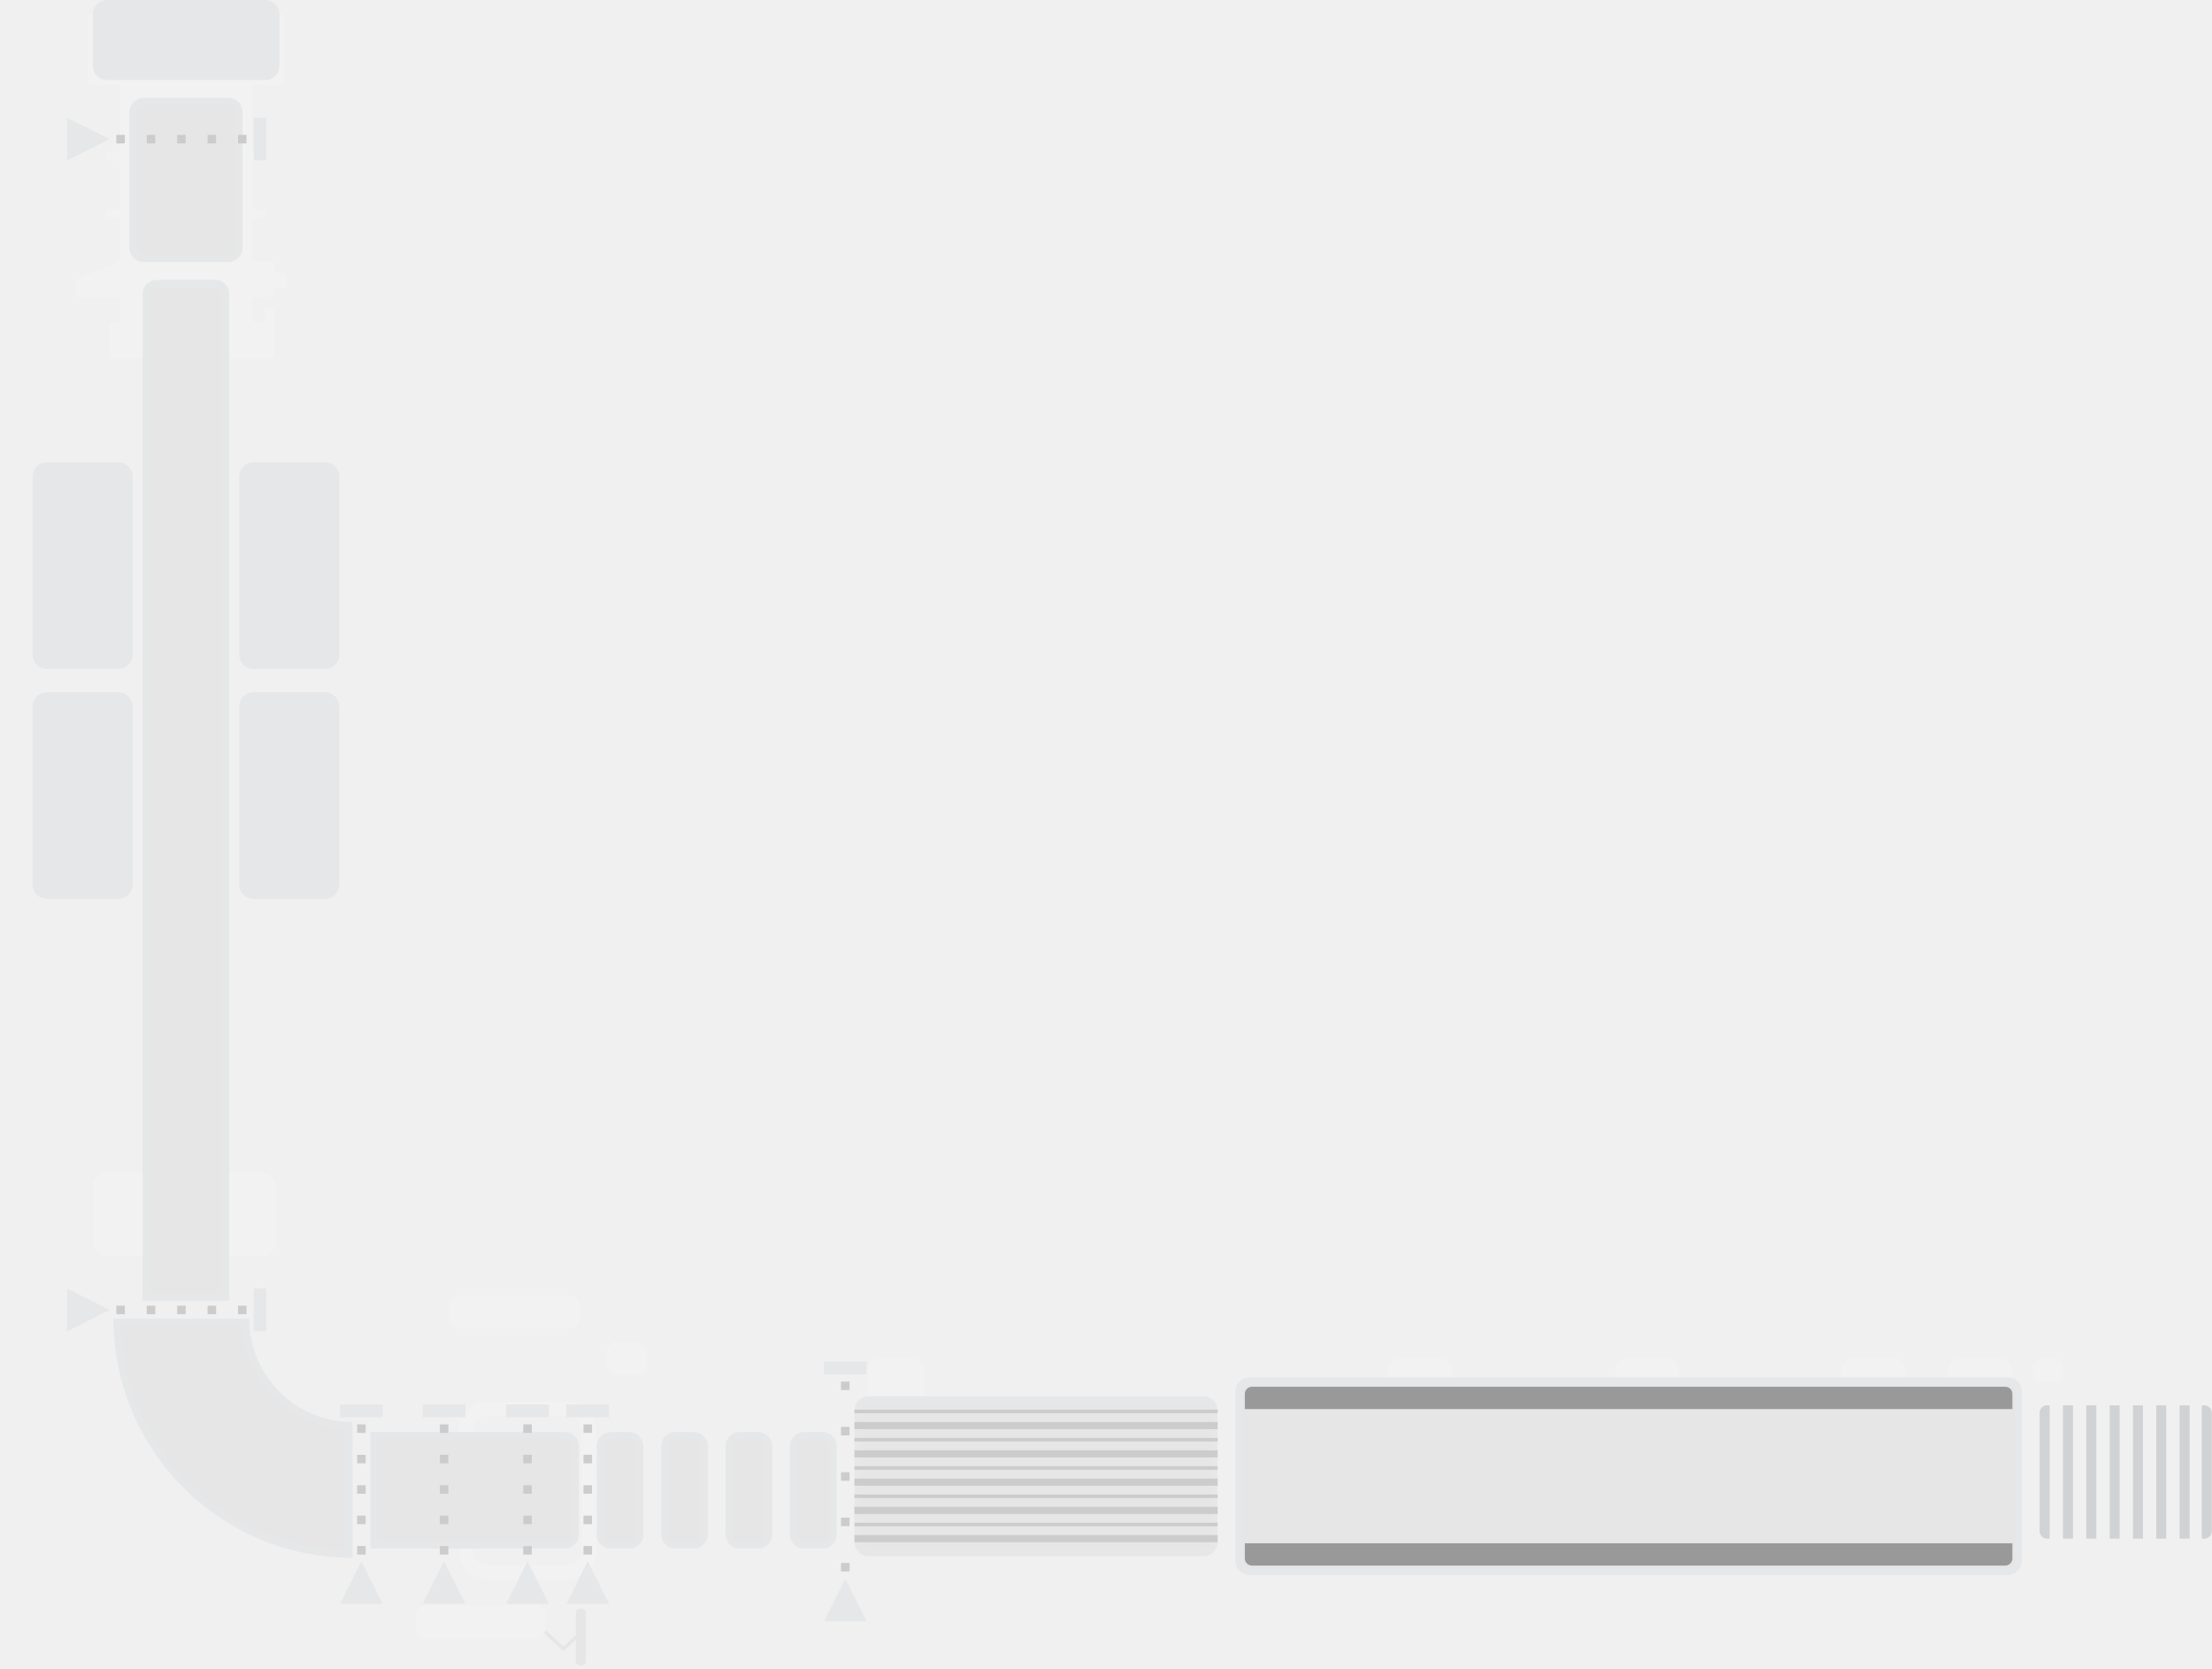
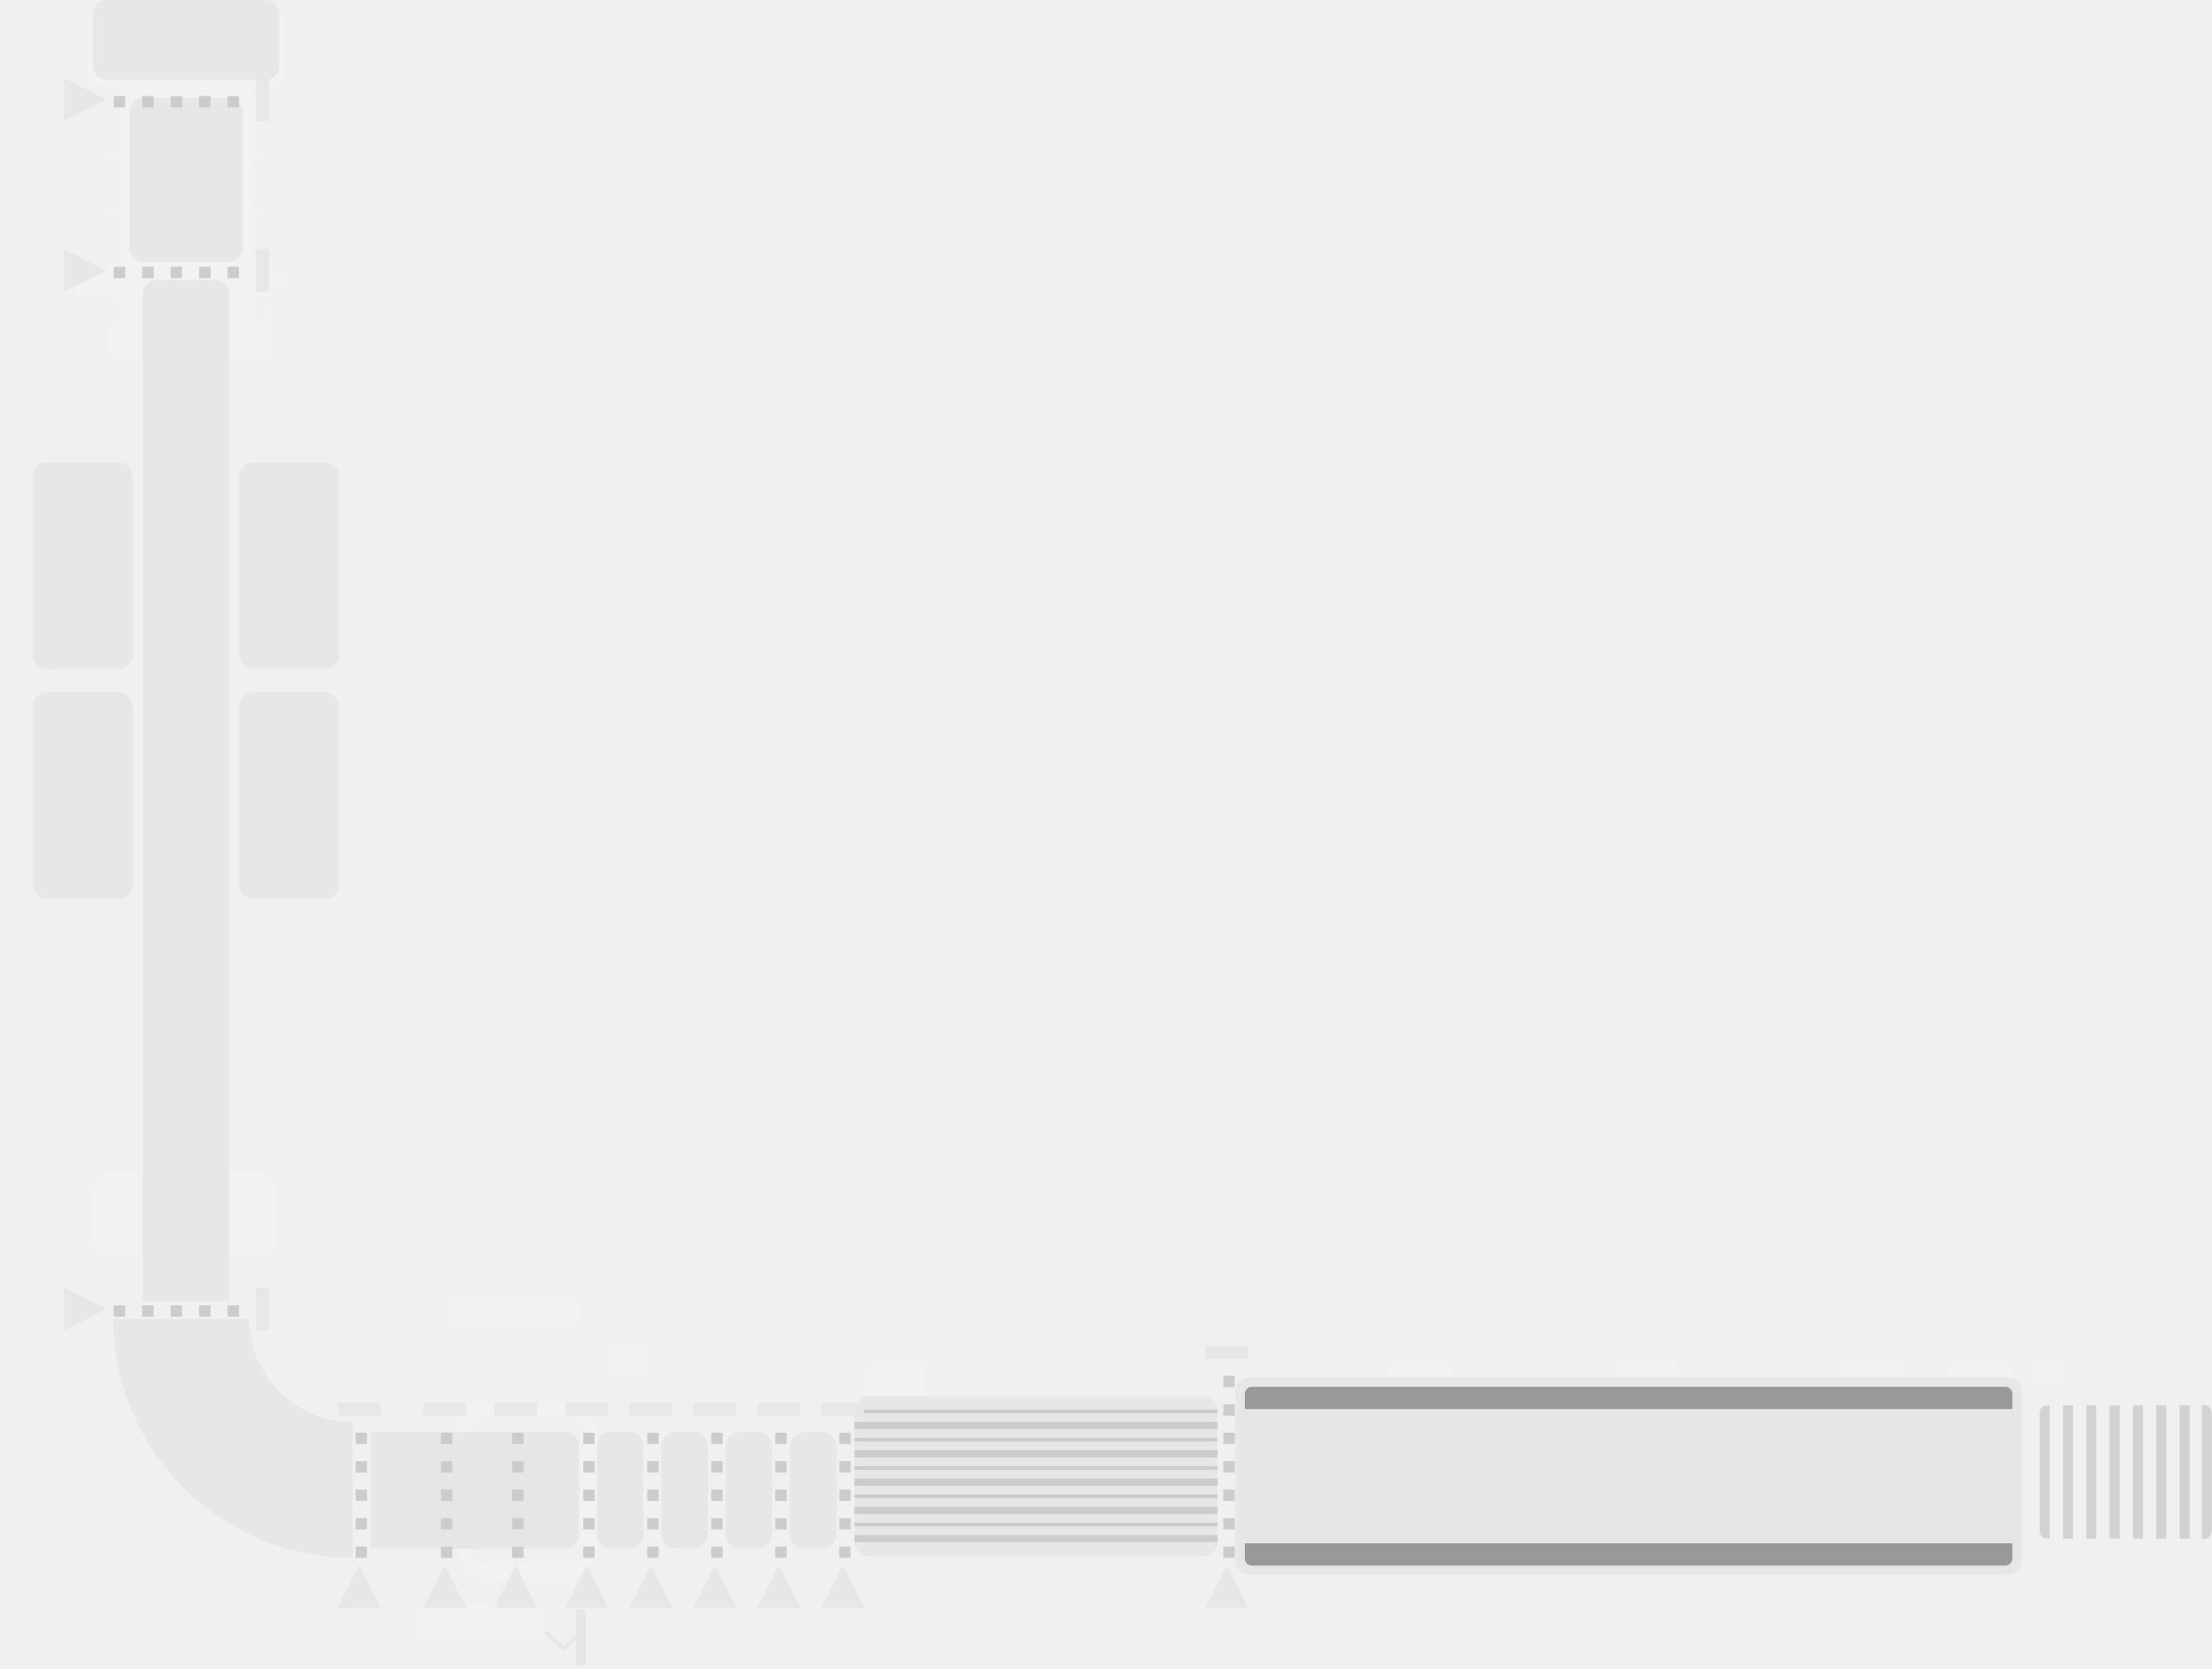
<svg xmlns="http://www.w3.org/2000/svg" id="Layer_1" data-name="Layer 1" viewBox="0 0 622 469">
  <defs>
    <style>
      .cls-1 {
        fill: #fff;
      }

      .cls-2 {
        stroke-width: 2px;
      }

      .cls-2, .cls-3, .cls-4, .cls-5, .cls-6 {
        fill: none;
      }

      .cls-2, .cls-4, .cls-6 {
        stroke-miterlimit: 10;
      }

      .cls-2, .cls-6 {
        stroke: #ccc;
      }

      .cls-3 {
        stroke: #e6e6e6;
        stroke-linecap: round;
        stroke-linejoin: round;
      }

      .cls-4 {
        stroke: #f2f2f2;
        stroke-width: 4px;
      }

      .cls-7 {
        fill: #d0d2d3;
      }

      .cls-8 {
        fill: #e6e6e6;
      }

      .cls-9 {
        fill: #e6e7e8;
      }

      .cls-10 {
        fill: #e6e7e8;
      }

      .cls-11 {
        fill: #404041;
        font-family: SegoeUI-Semibold, 'Segoe UI';
        font-size: 11.244px;
        font-weight: 700;
      }

      .cls-12 {
        clip-path: url(#clippath);
      }

      .cls-13 {
        fill: #999;
      }

      .cls-14 {
        fill: #ccc;
      }

      .cls-15 {
        fill: #f2f2f2;
      }
      .cursor-pointer {
        cursor:pointer;
      }
    </style>
  </defs>
  <g>
    <path class="cls-15" d="M24.765,5.158V22.722c0,.626,.508,1.134,1.134,1.134h6.725c.626,0,1.134,.508,1.134,1.134v16.598c0,.626-.508,1.134-1.134,1.134h-1.709c-.626,0-1.134,.508-1.134,1.134v.083c0,.626,.508,1.134,1.134,1.134h1.709c.626,0,1.134,.508,1.134,1.134v11.568c0,.626-.508,1.134-1.134,1.134h-1.709c-.626,0-1.134,.508-1.134,1.134h0c0,.626,.508,1.134,1.134,1.134h1.709c.626,0,1.134,.508,1.134,1.134v10.449c0,.459-.277,.874-.702,1.049l-11.104,4.576c-.425,.175-.702,.589-.702,1.049v3.261c0,.626,.508,1.134,1.134,1.134h10.24c.626,0,1.134,.508,1.134,1.134v4.554c0,.626-.508,1.134-1.134,1.134h-.778c-.626,0-1.134,.508-1.134,1.134v7.907c0,.626,.508,1.134,1.134,1.134h44.142c.626,0,1.134-.508,1.134-1.134v-12.054c0-.626-.508-1.134-1.134-1.134h-.454c-.626,0-1.134,.508-1.134,1.134v1.879c0,.626-.508,1.134-1.134,1.134h-1.312c-.626,0-1.134-.508-1.134-1.134v-4.925c0-.626,.508-1.134,1.134-1.134h4.034c.626,0,1.134-.508,1.134-1.134v-.259c0-.626,.508-1.134,1.134-1.134h1.361c.626,0,1.134-.508,1.134-1.134v-1.944c0-.626-.508-1.134-1.134-1.134h-1.361c-.626,0-1.134-.508-1.134-1.134v-1.102c0-.626-.508-1.134-1.134-1.134h-4.034c-.626,0-1.134-.508-1.134-1.134v-9.901c0-.626,.508-1.134,1.134-1.134h1.733c.626,0,1.134-.508,1.134-1.134h0c0-.626-.508-1.134-1.134-1.134h-1.733c-.626,0-1.134-.508-1.134-1.134v-11.568c0-.626,.508-1.134,1.134-1.134h1.733c.626,0,1.134-.508,1.134-1.134v-.083c0-.626-.508-1.134-1.134-1.134h-1.733c-.626,0-1.134-.508-1.134-1.134V24.99c0-.626,.508-1.134,1.134-1.134h6.799c.626,0,1.134-.508,1.134-1.134V5.158c0-.626-.508-1.134-1.134-1.134H25.899c-.626,0-1.134,.508-1.134,1.134Z" />
    <rect class="cls-15" x="244.001" y="381.992" width="15.929" height="14.055" rx="3" ry="3" />
    <rect class="cls-15" x="390.487" y="381.992" width="17.803" height="14.055" rx="3" ry="3" />
    <rect class="cls-15" x="454.203" y="381.992" width="17.803" height="14.055" rx="3" ry="3" />
    <rect class="cls-15" x="517.919" y="381.992" width="17.803" height="14.055" rx="3" ry="3" />
    <rect class="cls-15" x="547.903" y="381.992" width="17.803" height="14.055" rx="3" ry="3" />
    <rect class="cls-15" x="571.662" y="381.992" width="8.433" height="6.559" rx="2.475" ry="2.475" />
    <rect class="cls-4" x="130.999" y="396.047" width="34.669" height="45.913" rx="6" ry="6" />
    <rect class="cls-15" x="26.056" y="329.68" width="51.535" height="23.425" rx="4" ry="4" />
    <g class="bin" gui-bin-id="5" bin-key="0_0">
      <rect class="cls-9" x="26.09" width="52.472" height="22.488" rx="4" ry="4" />
      <text class="cls-11" transform="translate(36 15) scale(1.074 1)">
        <tspan class="bin-label" x="0" y="0" />
      </text>
    </g>
    <g class="cursor-pointer bin" gui-bin-id="3" bin-key="0_0">
      <rect class="cls-9" x="67.284" y="129.969" width="28.11" height="58.094" rx="4" ry="4" />
      <text class="cls-11" transform="translate(85.297 174.68) rotate(-90) scale(1.074 1)">
        <tspan class="bin-label" x="0" y="0" />
      </text>
    </g>
    <g class="cursor-pointer bin" gui-bin-id="1" bin-key="0_0">
      <rect class="cls-9" x="67.284" y="194.621" width="28.11" height="58.094" rx="4" ry="4" />
      <text class="cls-11" transform="translate(85.297 238.227) rotate(-90) scale(1.074 1)">
        <tspan class="bin-label" x="0" y="0" />
      </text>
    </g>
    <g class="cursor-pointer bin" gui-bin-id="4" bin-key="0_0">
      <rect class="cls-9" x="9.19" y="129.969" width="28.11" height="58.094" rx="4" ry="4" />
      <text class="cls-11" transform="translate(27.204 175.119) rotate(-90) scale(1.074 1)">
        <tspan class="bin-label" x="0" y="0" />
      </text>
    </g>
    <g class="cursor-pointer bin" gui-bin-id="2" bin-key="0_0">
      <rect class="cls-9" x="9.19" y="194.621" width="28.11" height="58.094" rx="4" ry="4" />
      <text class="cls-11" transform="translate(27.203 239.357) rotate(-90) scale(1.074 1)">
        <tspan class="bin-label" x="0" y="0" />
      </text>
    </g>
    <g class="conveyor">
      <rect class="cls-8" x="37.392" y="28.504" width="29.8" height="44.177" rx="3" ry="3" />
      <path class="cls-9" d="M64.192,29.504c1.103,0,2,.897,2,2v38.176c0,1.103-.897,2-2,2h-23.8c-1.103,0-2-.897-2-2V31.504c0-1.103,.897-2,2-2h23.8m0-2h-23.8c-2.209,0-4,1.791-4,4v38.176c0,2.209,1.791,4,4,4h23.8c2.209,0,4-1.791,4-4V31.504c0-2.209-1.791-4-4-4h0Z" />
    </g>
    <g class="conveyor">
      <path class="cls-8" d="M41.111,364.749V82.681c0-1.654,1.346-3,3-3h16.362c1.654,0,3,1.346,3,3V364.749h-22.362Z" />
      <path class="cls-9" d="M60.473,80.68c1.103,0,2,.897,2,2V363.748h-20.362V82.68c0-1.103,.897-2,2-2h16.362m0-2h-16.362c-2.209,0-4,1.791-4,4V365.748h24.362V82.68c0-2.209-1.791-4-4-4h0Z" />
    </g>
    <g class="conveyor">
      <path class="cls-8" d="M98.141,436.97c-35.726-.532-64.689-29.496-65.222-65.222h36.191c.519,15.774,13.256,28.511,29.03,29.03v36.192Z" />
      <path class="cls-9" d="M68.158,372.748c.992,15.53,13.454,27.991,28.983,28.983v34.216c-34.381-1.041-62.158-28.819-63.199-63.199h34.216m1.936-2H31.912c0,37.13,30.1,67.229,67.229,67.229v-38.183c-16.042,0-29.047-13.005-29.047-29.047h0Z" />
    </g>
    <g class="conveyor">
      <path class="cls-8" d="M105.141,434.401v-30.795h53.653c1.654,0,3,1.346,3,3v24.795c0,1.654-1.346,3-3,3h-53.653Z" />
      <path class="cls-9" d="M158.794,404.606c1.103,0,2,.897,2,2v24.795c0,1.103-.897,2-2,2h-52.653v-28.795h52.653m0-2h-54.653v32.795h54.653c2.209,0,4-1.791,4-4v-24.795c0-2.209-1.791-4-4-4h0Z" />
    </g>
    <g class="conveyor">
      <rect class="cls-8" x="168.794" y="403.606" width="11.118" height="30.795" rx="3" ry="3" />
      <path class="cls-9" d="M176.912,404.606c1.103,0,2,.897,2,2v24.795c0,1.103-.897,2-2,2h-5.118c-1.103,0-2-.897-2-2v-24.795c0-1.103,.897-2,2-2h5.118m0-2h-5.118c-2.209,0-4,1.791-4,4v24.795c0,2.209,1.791,4,4,4h5.118c2.209,0,4-1.791,4-4v-24.795c0-2.209-1.791-4-4-4h0Z" />
    </g>
    <g class="conveyor">
      <rect class="cls-8" x="186.912" y="403.606" width="11.118" height="30.795" rx="3" ry="3" />
      <path class="cls-9" d="M195.03,404.606c1.103,0,2,.897,2,2v24.795c0,1.103-.897,2-2,2h-5.118c-1.103,0-2-.897-2-2v-24.795c0-1.103,.897-2,2-2h5.118m0-2h-5.118c-2.209,0-4,1.791-4,4v24.795c0,2.209,1.791,4,4,4h5.118c2.209,0,4-1.791,4-4v-24.795c0-2.209-1.791-4-4-4h0Z" />
    </g>
    <g class="conveyor">
      <rect class="cls-8" x="205.03" y="403.606" width="11.118" height="30.795" rx="3" ry="3" />
      <path class="cls-9" d="M213.148,404.606c1.103,0,2,.897,2,2v24.795c0,1.103-.897,2-2,2h-5.118c-1.103,0-2-.897-2-2v-24.795c0-1.103,.897-2,2-2h5.118m0-2h-5.118c-2.209,0-4,1.791-4,4v24.795c0,2.209,1.791,4,4,4h5.118c2.209,0,4-1.791,4-4v-24.795c0-2.209-1.791-4-4-4h0Z" />
    </g>
    <g class="conveyor">
      <rect class="cls-8" x="223.148" y="403.606" width="11.118" height="30.795" rx="3" ry="3" />
      <path class="cls-9" d="M231.266,404.606c1.103,0,2,.897,2,2v24.795c0,1.103-.897,2-2,2h-5.118c-1.103,0-2-.897-2-2v-24.795c0-1.103,.897-2,2-2h5.118m0-2h-5.118c-2.209,0-4,1.791-4,4v24.795c0,2.209,1.791,4,4,4h5.118c2.209,0,4-1.791,4-4v-24.795c0-2.209-1.791-4-4-4h0Z" />
    </g>
    <g class="conveyor">
      <rect class="cls-8" x="241.262" y="393.541" width="100.132" height="42.976" rx="3" ry="3" />
      <path class="cls-9" d="M338.394,394.541c1.103,0,2,.897,2,2v36.976c0,1.103-.897,2-2,2h-94.132c-1.103,0-2-.897-2-2v-36.976c0-1.103,.897-2,2-2h94.132m0-2h-94.132c-2.209,0-4,1.791-4,4v36.976c0,2.209,1.791,4,4,4h94.132c2.209,0,4-1.791,4-4v-36.976c0-2.209-1.791-4-4-4h0Z" />
    </g>
    <g class="conveyor">
      <rect class="cls-8" x="348.394" y="388.241" width="219.131" height="53.576" rx="3" ry="3" />
      <path class="cls-9" d="M564.524,389.241c1.103,0,2,.897,2,2v47.576c0,1.103-.897,2-2,2h-213.131c-1.103,0-2-.897-2-2v-47.576c0-1.103,.897-2,2-2h213.131m0-2h-213.131c-2.209,0-4,1.791-4,4v47.576c0,2.209,1.791,4,4,4h213.131c2.209,0,4-1.791,4-4v-47.576c0-2.209-1.791-4-4-4h0Z" />
    </g>
    <g>
      <path class="cls-7" d="M558.302,412.445h33.28c1.159,0,2.1,.941,2.1,2.1v.711h-37.48v-.711c0-1.159,.941-2.1,2.1-2.1Z" transform="translate(161.092 988.792) rotate(-90)" />
      <rect class="cls-7" x="562.761" y="412.445" width="37.48" height="2.811" transform="translate(167.651 995.351) rotate(-90)" />
      <rect class="cls-7" x="569.32" y="412.445" width="37.48" height="2.811" transform="translate(174.209 1001.91) rotate(-90)" />
      <rect class="cls-7" x="575.879" y="412.445" width="37.48" height="2.811" transform="translate(180.768 1008.469) rotate(-90)" />
      <rect class="cls-7" x="582.438" y="412.445" width="37.48" height="2.811" transform="translate(187.327 1015.027) rotate(-90)" />
      <rect class="cls-7" x="588.997" y="412.445" width="37.48" height="2.811" transform="translate(193.886 1021.586) rotate(-90)" />
      <rect class="cls-7" x="595.555" y="412.445" width="37.48" height="2.811" transform="translate(200.445 1028.145) rotate(-90)" />
      <path class="cls-7" d="M601.802,412.445h37.48v.711c0,1.159-.941,2.1-2.1,2.1h-33.28c-1.159,0-2.1-.941-2.1-2.1v-.711h0Z" transform="translate(206.692 1034.392) rotate(-90)" />
    </g>
    <rect class="cls-15" x="126.314" y="364.189" width="36.543" height="9.37" rx="3" ry="3" />
    <rect class="cls-15" x="170.605" y="377.307" width="11.244" height="9.37" rx="3" ry="3" />
    <g>
      <polyline class="cls-3" points="162.572 459.763 158.449 463.511 152.265 457.889" />
      <rect class="cls-15" x="116.944" y="451.33" width="36.543" height="9.37" rx="3" ry="3" />
      <rect class="cls-8" x="161.92" y="452.267" width="2.811" height="15.929" rx="1.061" ry="1.061" />
    </g>
    <g class="cls-12">
      <g>
        <line class="cls-6" x1="240.261" y1="396.821" x2="342.394" y2="396.821" />
        <line class="cls-2" x1="240.261" y1="400.796" x2="342.394" y2="400.796" />
        <line class="cls-6" x1="240.261" y1="404.771" x2="342.394" y2="404.771" />
        <line class="cls-2" x1="240.261" y1="408.746" x2="342.394" y2="408.746" />
        <line class="cls-6" x1="240.261" y1="412.721" x2="342.394" y2="412.721" />
        <line class="cls-2" x1="240.261" y1="416.696" x2="342.394" y2="416.696" />
        <line class="cls-6" x1="240.261" y1="420.671" x2="342.394" y2="420.671" />
        <line class="cls-2" x1="240.261" y1="424.646" x2="342.394" y2="424.646" />
        <line class="cls-6" x1="240.261" y1="428.621" x2="342.394" y2="428.621" />
        <line class="cls-2" x1="240.261" y1="432.596" x2="342.394" y2="432.596" />
      </g>
    </g>
    <g>
      <path class="cls-13" d="M350.039,396.156h215.829v-4.268c0-1.105-.895-2-2-2h-211.829c-1.105,0-2,.895-2,2v4.268Z" />
      <path class="cls-13" d="M350.039,433.893h215.829v4.268c0,1.105-.895,2-2,2h-211.829c-1.105,0-2-.895-2-2v-4.268Z" />
    </g>
  </g>
-   <g class="photoeye" gui-bin-id="1" input-id="0" data-toggle="tooltip" data-html="true" title="">
-     <polygon class="cls-10" points="30.852 39.118 18.852 33.118 18.852 45.118 30.852 39.118" />
-     <rect class="cls-10" x="71.318" y="33.118" width="3.6" height="12" />
-     <rect class="cls-14" x="32.712" y="37.918" width="2.4" height="2.4" />
-     <rect class="cls-14" x="41.264" y="37.918" width="2.4" height="2.4" />
-     <rect class="cls-14" x="49.815" y="37.918" width="2.4" height="2.4" />
-     <rect class="cls-14" x="58.367" y="37.918" width="2.4" height="2.4" />
-     <rect class="cls-14" x="66.918" y="37.918" width="2.4" height="2.4" />
-   </g>
-   <g class="photoeye" gui-bin-id="2" input-id="0" data-toggle="tooltip" data-html="true" title="">
-     <polygon class="cls-10" points="30.852 368.287 18.852 362.287 18.852 374.287 30.852 368.287" />
-     <rect class="cls-10" x="71.318" y="362.287" width="3.6" height="12" />
-     <rect class="cls-14" x="32.712" y="367.087" width="2.4" height="2.4" />
-     <rect class="cls-14" x="41.264" y="367.087" width="2.4" height="2.4" />
-     <rect class="cls-14" x="49.815" y="367.087" width="2.4" height="2.4" />
-     <rect class="cls-14" x="58.367" y="367.087" width="2.4" height="2.4" />
-     <rect class="cls-14" x="66.918" y="367.087" width="2.4" height="2.4" />
-   </g>
-   <g class="photoeye" gui-bin-id="3" input-id="0" data-toggle="tooltip" data-html="true" title="">
-     <polygon class="cls-10" points="101.62 438.93 95.62 450.93 107.62 450.93 101.62 438.93" />
-     <rect class="cls-10" x="99.82" y="390.663" width="3.6" height="12" transform="translate(-295.043 498.283) rotate(-90)" />
-     <rect class="cls-14" x="100.42" y="434.669" width="2.4" height="2.4" transform="translate(-334.25 537.489) rotate(-90)" />
-     <rect class="cls-14" x="100.42" y="426.118" width="2.4" height="2.4" transform="translate(-325.698 528.938) rotate(-90)" />
-     <rect class="cls-14" x="100.42" y="417.566" width="2.4" height="2.4" transform="translate(-317.146 520.386) rotate(-90)" />
-     <rect class="cls-14" x="100.42" y="409.015" width="2.4" height="2.4" transform="translate(-308.595 511.834) rotate(-90)" />
-     <rect class="cls-14" x="100.42" y="400.463" width="2.4" height="2.4" transform="translate(-300.043 503.283) rotate(-90)" />
-   </g>
-   <g class="photoeye" gui-bin-id="4" input-id="0" data-toggle="tooltip" data-html="true" title="">
-     <polygon class="cls-10" points="124.877 438.93 118.877 450.93 130.877 450.93 124.877 438.93" />
-     <rect class="cls-10" x="123.077" y="390.663" width="3.6" height="12" transform="translate(-271.786 521.54) rotate(-90)" />
-     <rect class="cls-14" x="123.677" y="434.669" width="2.4" height="2.4" transform="translate(-310.993 560.746) rotate(-90)" />
-     <rect class="cls-14" x="123.677" y="426.118" width="2.4" height="2.4" transform="translate(-302.441 552.195) rotate(-90)" />
-     <rect class="cls-14" x="123.677" y="417.566" width="2.4" height="2.4" transform="translate(-293.889 543.643) rotate(-90)" />
-     <rect class="cls-14" x="123.677" y="409.015" width="2.4" height="2.4" transform="translate(-285.338 535.091) rotate(-90)" />
-     <rect class="cls-14" x="123.677" y="400.463" width="2.4" height="2.4" transform="translate(-276.786 526.54) rotate(-90)" />
-   </g>
-   <g class="photoeye" gui-bin-id="5" input-id="0" data-toggle="tooltip" data-html="true" title="">
-     <polygon class="cls-10" points="148.334 438.93 142.334 450.93 154.334 450.93 148.334 438.93" />
-     <rect class="cls-10" x="146.534" y="390.663" width="3.6" height="12" transform="translate(-248.329 544.997) rotate(-90)" />
-     <rect class="cls-14" x="147.134" y="434.669" width="2.4" height="2.4" transform="translate(-287.536 584.203) rotate(-90)" />
-     <rect class="cls-14" x="147.134" y="426.118" width="2.4" height="2.4" transform="translate(-278.984 575.652) rotate(-90)" />
-     <rect class="cls-14" x="147.134" y="417.566" width="2.4" height="2.4" transform="translate(-270.433 567.1) rotate(-90)" />
-     <rect class="cls-14" x="147.134" y="409.015" width="2.4" height="2.4" transform="translate(-261.881 558.548) rotate(-90)" />
-     <rect class="cls-14" x="147.134" y="400.463" width="2.4" height="2.4" transform="translate(-253.329 549.997) rotate(-90)" />
-   </g>
-   <g class="photoeye" gui-bin-id="6" input-id="0" data-toggle="tooltip" data-html="true" title="">
-     <polygon class="cls-10" points="165.269 438.93 159.269 450.93 171.269 450.93 165.269 438.93" />
-     <rect class="cls-10" x="163.469" y="390.663" width="3.6" height="12" transform="translate(-231.394 561.932) rotate(-90)" />
-     <rect class="cls-14" x="164.069" y="434.669" width="2.4" height="2.4" transform="translate(-270.6 601.139) rotate(-90)" />
-     <rect class="cls-14" x="164.069" y="426.118" width="2.4" height="2.4" transform="translate(-262.049 592.587) rotate(-90)" />
-     <rect class="cls-14" x="164.069" y="417.566" width="2.4" height="2.4" transform="translate(-253.497 584.035) rotate(-90)" />
-     <rect class="cls-14" x="164.069" y="409.015" width="2.4" height="2.4" transform="translate(-244.945 575.484) rotate(-90)" />
-     <rect class="cls-14" x="164.069" y="400.463" width="2.4" height="2.4" transform="translate(-236.394 566.932) rotate(-90)" />
-   </g>
-   <g class="photoeye" gui-bin-id="7" input-id="0" data-toggle="tooltip" data-html="true" title="">
-     <polygon class="cls-10" points="237.686 443.816 231.686 455.816 243.686 455.816 237.686 443.816" />
-     <rect class="cls-10" x="235.886" y="378.616" width="3.6" height="12" transform="translate(-146.93 622.302) rotate(-90)" />
-     <rect class="cls-14" x="236.486" y="439.416" width="2.4" height="2.4" transform="translate(-202.93 678.302) rotate(-90)" />
-     <rect class="cls-14" x="236.486" y="426.666" width="2.4" height="2.4" transform="translate(-190.18 665.552) rotate(-90)" />
-     <rect class="cls-14" x="236.486" y="413.916" width="2.4" height="2.4" transform="translate(-177.43 652.802) rotate(-90)" />
-     <rect class="cls-14" x="236.486" y="401.166" width="2.4" height="2.4" transform="translate(-164.68 640.052) rotate(-90)" />
-     <rect class="cls-14" x="236.486" y="388.416" width="2.4" height="2.4" transform="translate(-151.93 627.302) rotate(-90)" />
+   <g transform="translate(18 22)" class="photoeye" gui-input-id="1" input-id="0" data-toggle="tooltip" data-html="true" title="">
+     <polygon class="cls-10" points="12 6 0 0 0 12 12 6" />
+     <rect class="cls-14" x="14" y="5" width="3.2" height="3.2" />
+     <rect class="cls-14" x="22" y="5" width="3.2" height="3.2" />
+     <rect class="cls-14" x="30" y="5" width="3.2" height="3.2" />
+     <rect class="cls-14" x="38" y="5" width="3.2" height="3.2" />
+     <rect class="cls-14" x="46" y="5" width="3.2" height="3.2" />
+     <rect class="cls-10" x="54" y="0" width="3.6" height="12" />
+   </g>
+   <g transform="translate(18 70)" class="photoeye" gui-input-id="2" input-id="0" data-toggle="tooltip" data-html="true" title="">
+     <polygon class="cls-10" points="12 6 0 0 0 12 12 6" />
+     <rect class="cls-14" x="14" y="5" width="3.2" height="3.2" />
+     <rect class="cls-14" x="22" y="5" width="3.2" height="3.2" />
+     <rect class="cls-14" x="30" y="5" width="3.2" height="3.2" />
+     <rect class="cls-14" x="38" y="5" width="3.2" height="3.2" />
+     <rect class="cls-14" x="46" y="5" width="3.2" height="3.2" />
+     <rect class="cls-10" x="54" y="0" width="3.6" height="12" />
+   </g>
+   <g transform="translate(18 362)" class="photoeye" gui-input-id="3" input-id="0" data-toggle="tooltip" data-html="true" title="">
+     <polygon class="cls-10" points="12 6 0 0 0 12 12 6" />
+     <rect class="cls-14" x="14" y="5" width="3.2" height="3.2" />
+     <rect class="cls-14" x="22" y="5" width="3.2" height="3.2" />
+     <rect class="cls-14" x="30" y="5" width="3.2" height="3.2" />
+     <rect class="cls-14" x="38" y="5" width="3.2" height="3.2" />
+     <rect class="cls-14" x="46" y="5" width="3.2" height="3.2" />
+     <rect class="cls-10" x="54" y="0" width="3.6" height="12" />
+   </g>
+   <g transform="translate(95 452) rotate(270)" class="photoeye" gui-input-id="4" input-id="0" data-toggle="tooltip" data-html="true" title="">
+     <polygon class="cls-10" points="12 6 0 0 0 12 12 6" />
+     <rect class="cls-14" x="14" y="5" width="3.2" height="3.2" />
+     <rect class="cls-14" x="22" y="5" width="3.2" height="3.2" />
+     <rect class="cls-14" x="30" y="5" width="3.2" height="3.2" />
+     <rect class="cls-14" x="38" y="5" width="3.2" height="3.2" />
+     <rect class="cls-14" x="46" y="5" width="3.2" height="3.2" />
+     <rect class="cls-10" x="54" y="0" width="3.6" height="12" />
+   </g>
+   <g transform="translate(119 452) rotate(270)" class="photoeye" gui-input-id="5" input-id="0" data-toggle="tooltip" data-html="true" title="">
+     <polygon class="cls-10" points="12 6 0 0 0 12 12 6" />
+     <rect class="cls-14" x="14" y="5" width="3.2" height="3.2" />
+     <rect class="cls-14" x="22" y="5" width="3.2" height="3.2" />
+     <rect class="cls-14" x="30" y="5" width="3.2" height="3.2" />
+     <rect class="cls-14" x="38" y="5" width="3.2" height="3.2" />
+     <rect class="cls-14" x="46" y="5" width="3.2" height="3.2" />
+     <rect class="cls-10" x="54" y="0" width="3.6" height="12" />
+   </g>
+   <g transform="translate(139 452) rotate(270)" class="photoeye" gui-input-id="6" input-id="0" data-toggle="tooltip" data-html="true" title="">
+     <polygon class="cls-10" points="12 6 0 0 0 12 12 6" />
+     <rect class="cls-14" x="14" y="5" width="3.2" height="3.2" />
+     <rect class="cls-14" x="22" y="5" width="3.2" height="3.2" />
+     <rect class="cls-14" x="30" y="5" width="3.2" height="3.2" />
+     <rect class="cls-14" x="38" y="5" width="3.2" height="3.2" />
+     <rect class="cls-14" x="46" y="5" width="3.2" height="3.2" />
+     <rect class="cls-10" x="54" y="0" width="3.6" height="12" />
+   </g>
+   <g transform="translate(159 452) rotate(270)" class="photoeye" gui-input-id="7" input-id="0" data-toggle="tooltip" data-html="true" title="">
+     <polygon class="cls-10" points="12 6 0 0 0 12 12 6" />
+     <rect class="cls-14" x="14" y="5" width="3.2" height="3.2" />
+     <rect class="cls-14" x="22" y="5" width="3.2" height="3.2" />
+     <rect class="cls-14" x="30" y="5" width="3.2" height="3.2" />
+     <rect class="cls-14" x="38" y="5" width="3.2" height="3.2" />
+     <rect class="cls-14" x="46" y="5" width="3.2" height="3.2" />
+     <rect class="cls-10" x="54" y="0" width="3.6" height="12" />
+   </g>
+   <g transform="translate(177 452) rotate(270)" class="photoeye" gui-input-id="8" input-id="0" data-toggle="tooltip" data-html="true" title="">
+     <polygon class="cls-10" points="12 6 0 0 0 12 12 6" />
+     <rect class="cls-14" x="14" y="5" width="3.2" height="3.2" />
+     <rect class="cls-14" x="22" y="5" width="3.2" height="3.2" />
+     <rect class="cls-14" x="30" y="5" width="3.2" height="3.2" />
+     <rect class="cls-14" x="38" y="5" width="3.2" height="3.2" />
+     <rect class="cls-14" x="46" y="5" width="3.2" height="3.2" />
+     <rect class="cls-10" x="54" y="0" width="3.6" height="12" />
+   </g>
+   <g transform="translate(195 452) rotate(270)" class="photoeye" gui-input-id="9" input-id="0" data-toggle="tooltip" data-html="true" title="">
+     <polygon class="cls-10" points="12 6 0 0 0 12 12 6" />
+     <rect class="cls-14" x="14" y="5" width="3.2" height="3.2" />
+     <rect class="cls-14" x="22" y="5" width="3.2" height="3.2" />
+     <rect class="cls-14" x="30" y="5" width="3.2" height="3.2" />
+     <rect class="cls-14" x="38" y="5" width="3.2" height="3.2" />
+     <rect class="cls-14" x="46" y="5" width="3.2" height="3.2" />
+     <rect class="cls-10" x="54" y="0" width="3.6" height="12" />
+   </g>
+   <g transform="translate(213 452) rotate(270)" class="photoeye" gui-input-id="10" input-id="0" data-toggle="tooltip" data-html="true" title="">
+     <polygon class="cls-10" points="12 6 0 0 0 12 12 6" />
+     <rect class="cls-14" x="14" y="5" width="3.2" height="3.2" />
+     <rect class="cls-14" x="22" y="5" width="3.2" height="3.2" />
+     <rect class="cls-14" x="30" y="5" width="3.2" height="3.2" />
+     <rect class="cls-14" x="38" y="5" width="3.2" height="3.2" />
+     <rect class="cls-14" x="46" y="5" width="3.2" height="3.2" />
+     <rect class="cls-10" x="54" y="0" width="3.6" height="12" />
+   </g>
+   <g transform="translate(231 452) rotate(270)" class="photoeye" gui-input-id="11" input-id="0" data-toggle="tooltip" data-html="true" title="">
+     <polygon class="cls-10" points="12 6 0 0 0 12 12 6" />
+     <rect class="cls-14" x="14" y="5" width="3.2" height="3.2" />
+     <rect class="cls-14" x="22" y="5" width="3.2" height="3.2" />
+     <rect class="cls-14" x="30" y="5" width="3.2" height="3.2" />
+     <rect class="cls-14" x="38" y="5" width="3.2" height="3.2" />
+     <rect class="cls-14" x="46" y="5" width="3.2" height="3.2" />
+     <rect class="cls-10" x="54" y="0" width="3.6" height="12" />
+   </g>
+   <g transform="translate(339 452) rotate(270)" class="photoeye" gui-input-id="12" input-id="0" data-toggle="tooltip" data-html="true" title="">
+     <polygon class="cls-10" points="12 6 0 0 0 12 12 6" />
+     <rect class="cls-14" x="14" y="5" width="3.2" height="3.2" />
+     <rect class="cls-14" x="22" y="5" width="3.2" height="3.2" />
+     <rect class="cls-14" x="30" y="5" width="3.2" height="3.2" />
+     <rect class="cls-14" x="38" y="5" width="3.2" height="3.2" />
+     <rect class="cls-14" x="46" y="5" width="3.2" height="3.2" />
+     <rect class="cls-14" x="54" y="5" width="3.2" height="3.2" />
+     <rect class="cls-14" x="62" y="5" width="3.2" height="3.2" />
+     <rect class="cls-10" x="70" y="0" width="3.6" height="12" />
  </g>
</svg>
